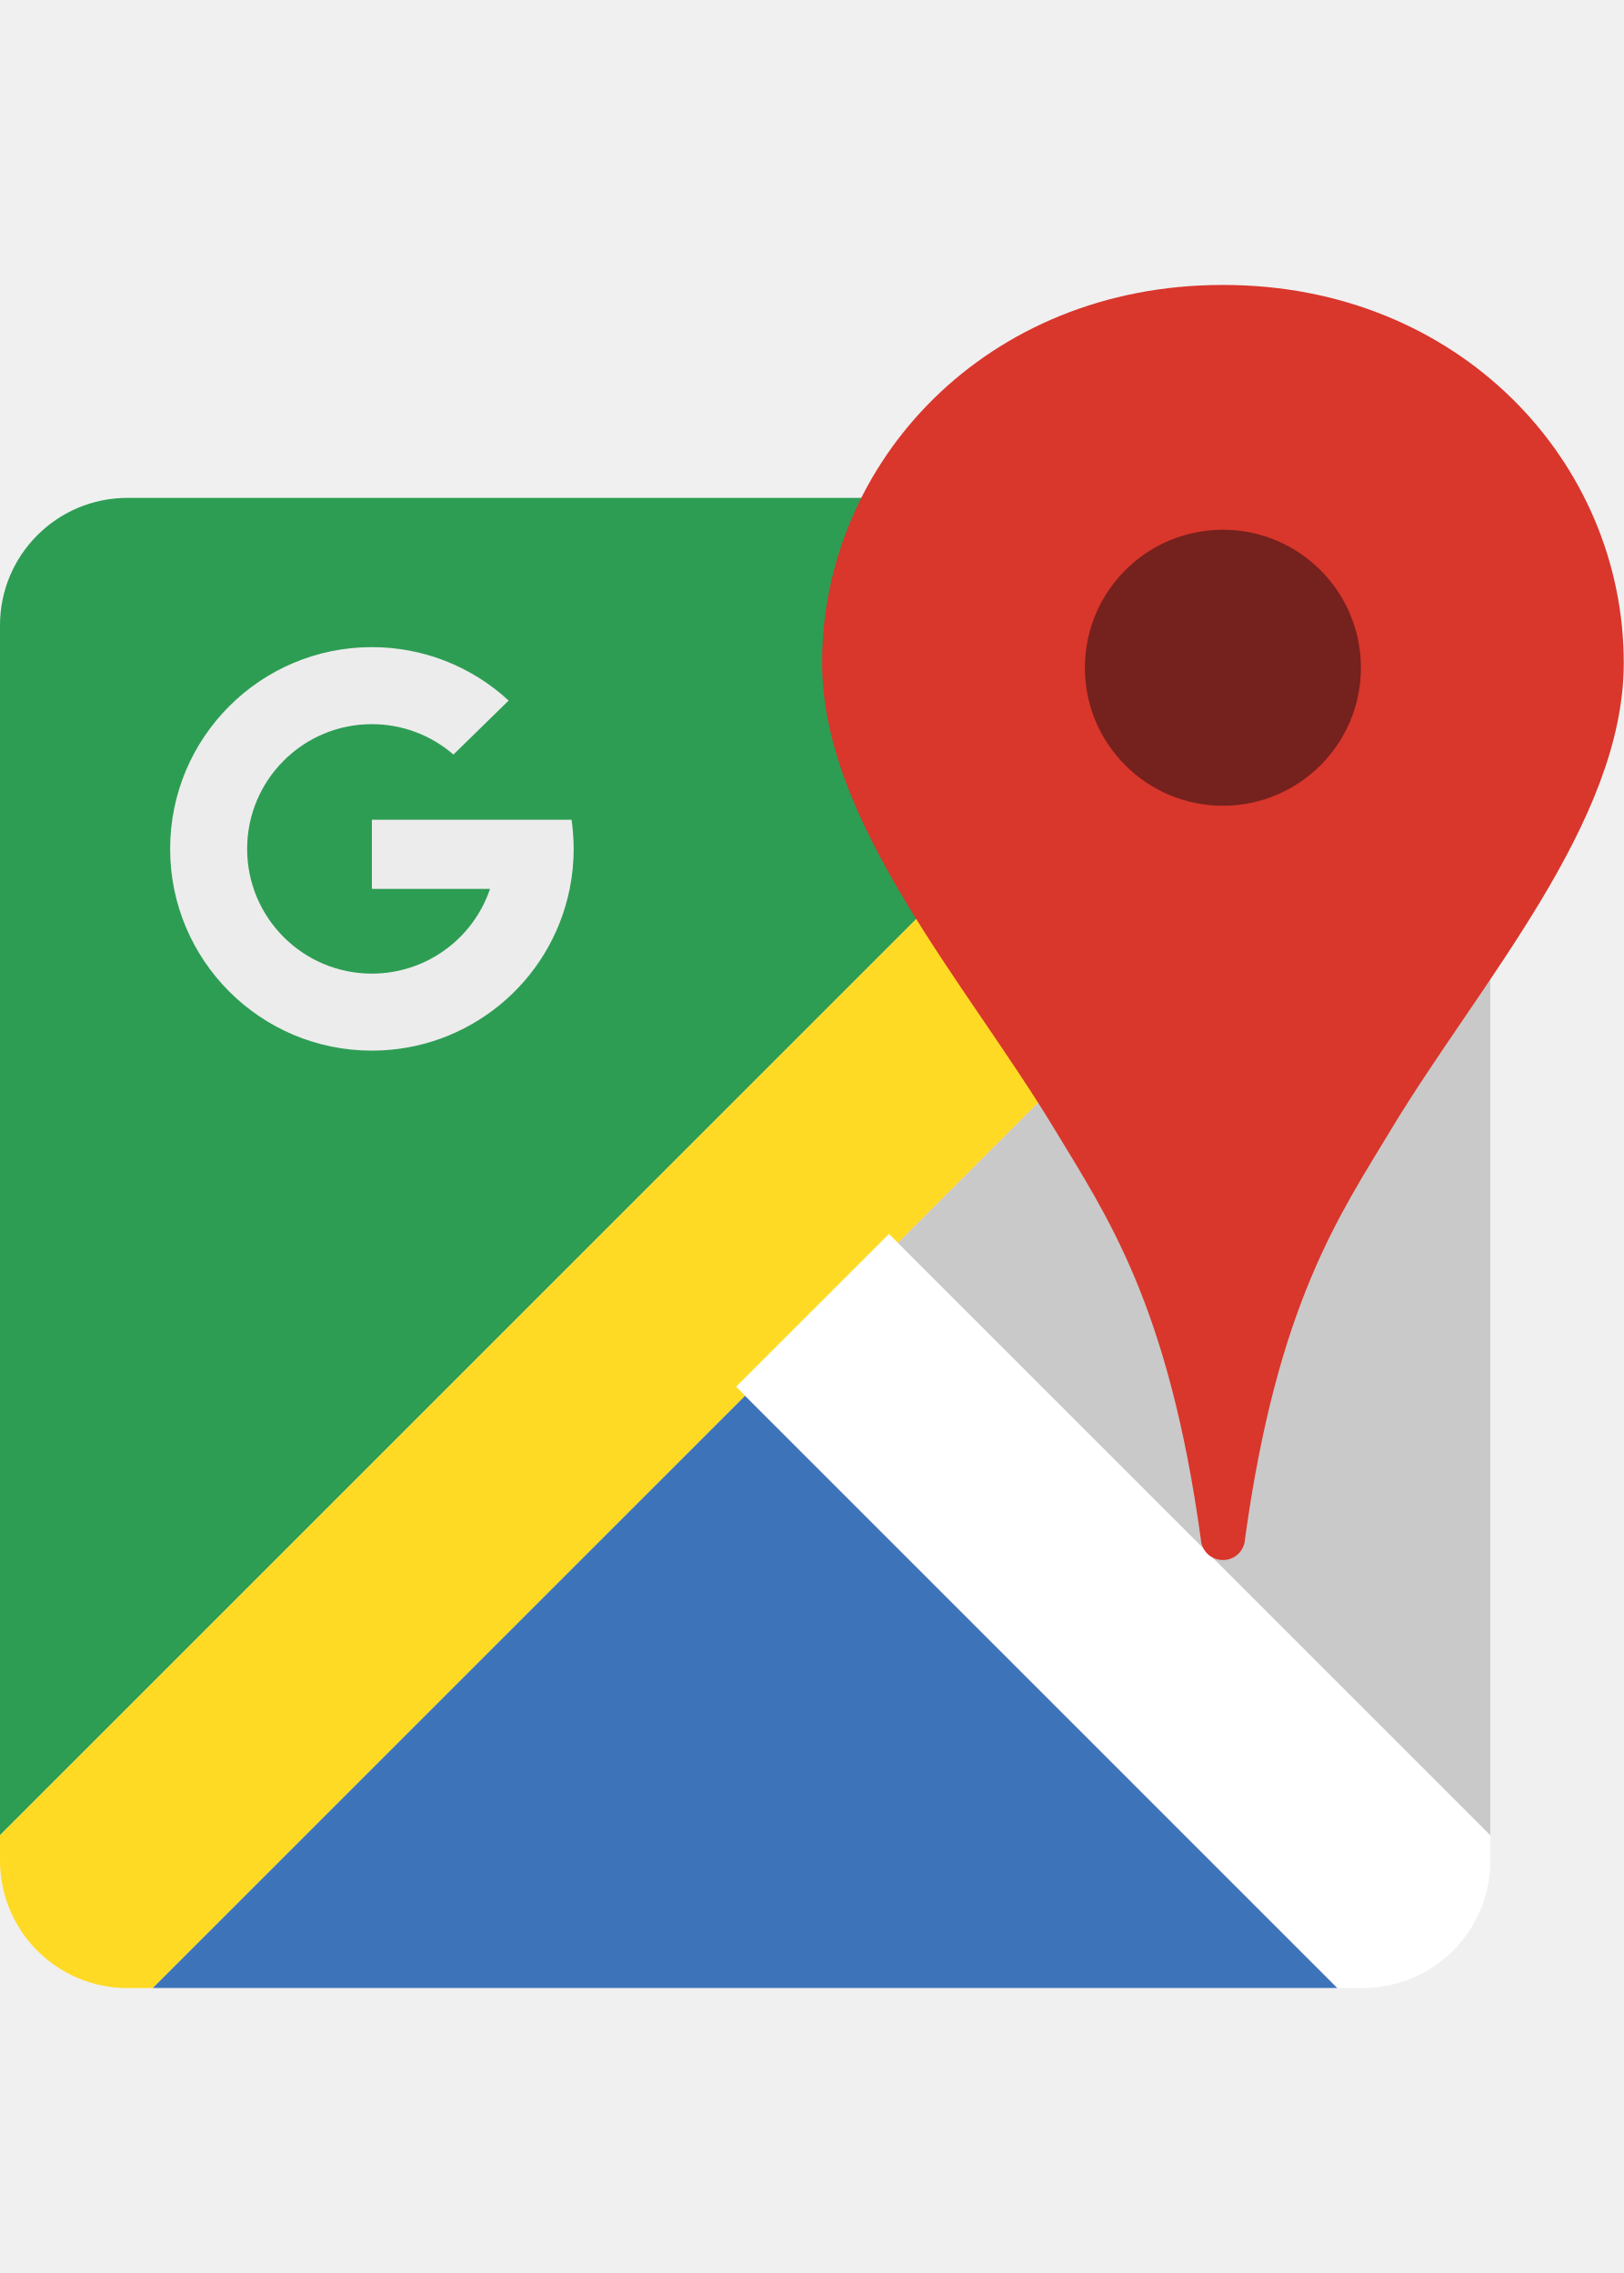
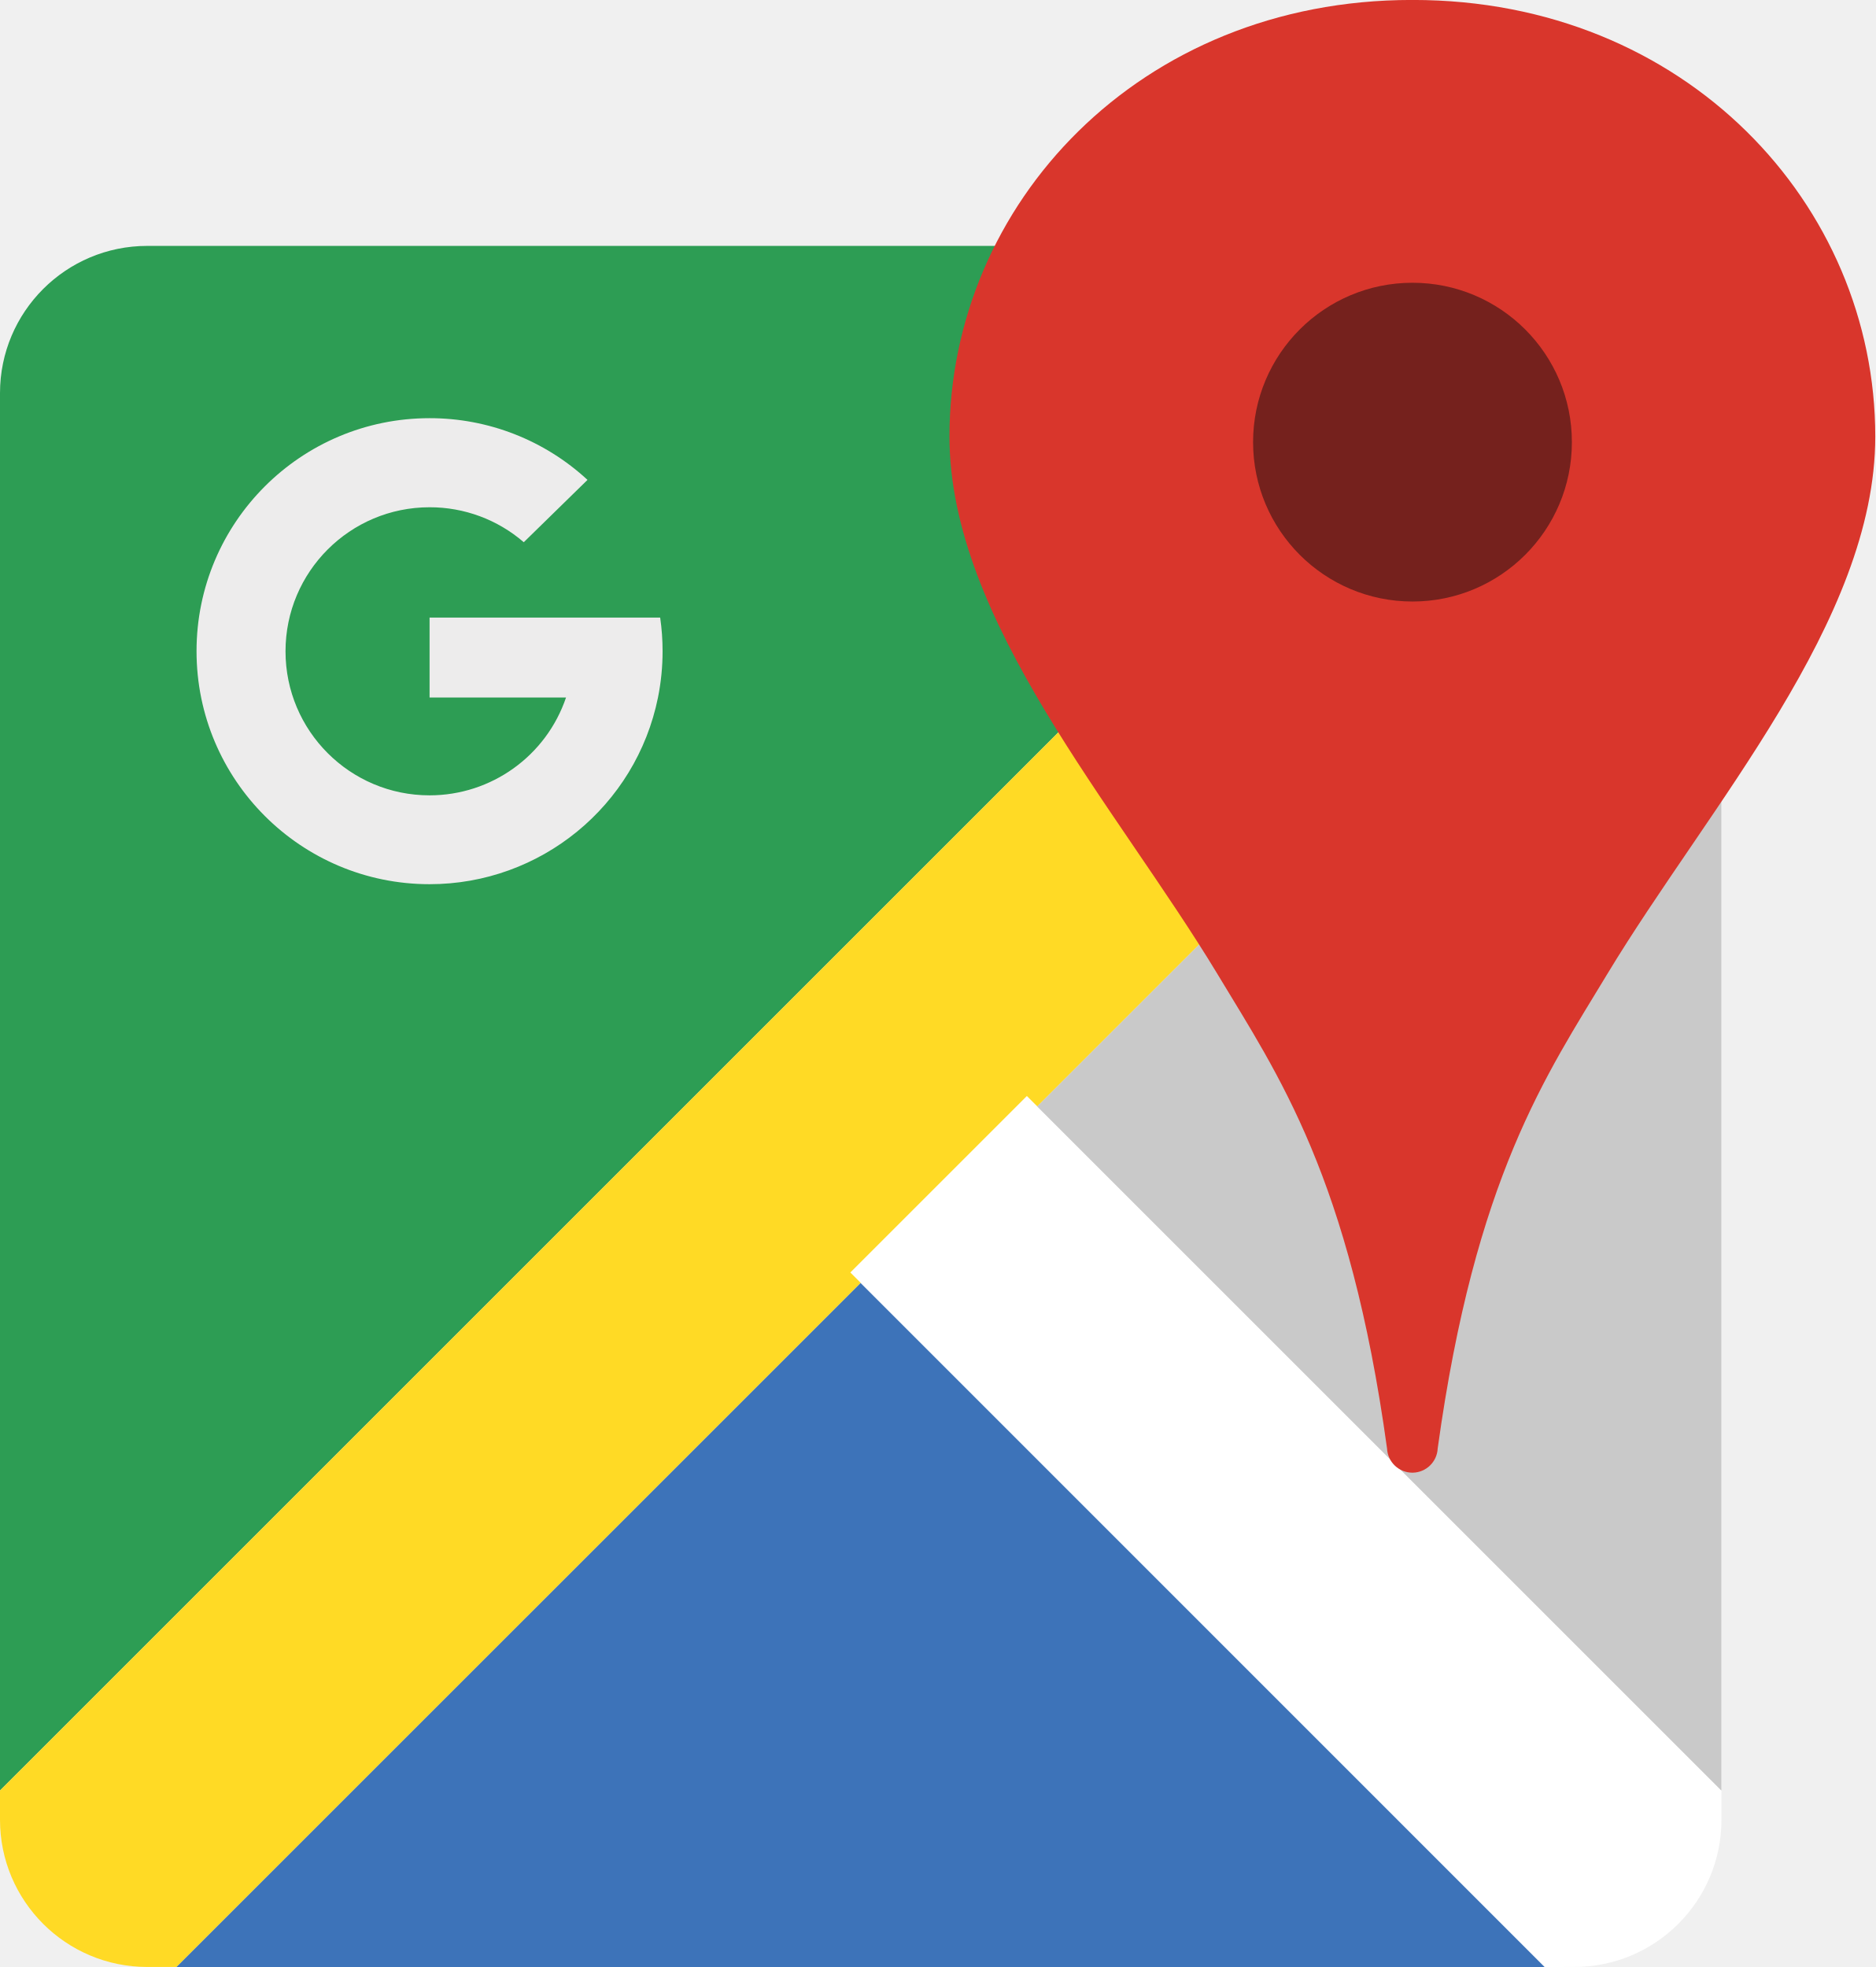
- <svg xmlns="http://www.w3.org/2000/svg" width="80" height="112" viewBox="0 0 106.533 111.75">
-   <g transform="translate(-716 -3380)">
-     <g transform="translate(716 3380)">
-       <path d="M-752.274,9.907V-69.485a8.363,8.363,0,0,1,8.36-8.36h79.389Z" transform="translate(752.274 91.816)" fill="#2d9d54" fill-rule="evenodd" />
-       <path d="M-752.274,11.573V9.907L-675.565-66.8l11.041-11.041h1.666a8.365,8.365,0,0,1,8.363,8.36v1.668l-21.171,21.171-66.581,66.579h-1.666A8.363,8.363,0,0,1-752.274,11.573Z" transform="translate(752.274 91.816)" fill="#ffda25" fill-rule="evenodd" />
-       <path d="M-706.294,231.205l38.863-38.861,38.861,38.861Z" transform="translate(716.32 -119.456)" fill="#3d73b9" fill-rule="evenodd" />
-       <path d="M-491.348,193.117-530.8,153.661l10.029-10.026,39.456,39.456v1.666a8.365,8.365,0,0,1-8.363,8.36Z" transform="translate(579.098 -81.368)" fill="#fff" fill-rule="evenodd" />
-       <path d="M-443.231,45.868-482.094,7.005l38.863-38.861Z" transform="translate(541.009 55.855)" fill="#c9c9c9" fill-rule="evenodd" />
-       <path d="M-674.744-21.608h-13.1v4.541h7.751a8.185,8.185,0,0,1-7.751,5.557,8.184,8.184,0,0,1-8.184-8.184,8.184,8.184,0,0,1,8.184-8.184,8.15,8.15,0,0,1,5.351,1.994l3.621-3.542a13.189,13.189,0,0,0-8.972-3.507A13.238,13.238,0,0,0-701.08-19.694,13.238,13.238,0,0,0-687.842-6.456a13.242,13.242,0,0,0,12.976-10.611,13.294,13.294,0,0,0,.261-2.627A13.313,13.313,0,0,0-674.744-21.608Z" transform="translate(712.243 56.697)" fill="#edecec" />
-       <g transform="translate(53.936 0)">
-         <path d="M-478.612-58.25h-.042a1.442,1.442,0,0,1-1.427-1.374c-2.126-15.419-6.17-21.213-9.632-26.952-5.75-9.525-15.217-20.07-15.217-30.539,0-13.186,10.789-24.8,26.257-24.8h.08c15.469,0,26.26,11.614,26.26,24.8,0,10.469-9.47,21.014-15.219,30.539-3.462,5.739-7.506,11.533-9.632,26.952A1.442,1.442,0,0,1-478.612-58.25Z" transform="translate(504.931 141.915)" fill="#d9362c" fill-rule="evenodd" />
-         <ellipse cx="9.054" cy="9.054" rx="9.054" ry="9.054" transform="translate(17.244 16.063)" fill="#75211d" />
+ <svg xmlns="http://www.w3.org/2000/svg" width="48.286" height="50.65" viewBox="0 0 48.286 50.65">
+   <g transform="translate(0)">
+     <g transform="translate(0 0)">
+       <path d="M-752.274-38.072V-74.056a3.791,3.791,0,0,1,3.789-3.789H-712.5Z" transform="translate(752.274 84.177)" fill="#2d9d54" fill-rule="evenodd" />
+       <path d="M-752.274-37.317v-.755L-712.5-77.845h.755a3.791,3.791,0,0,1,3.79,3.789v.756l-39.773,39.772h-.755A3.791,3.791,0,0,1-752.274-37.317Z" transform="translate(752.274 84.177)" fill="#ffda25" fill-rule="evenodd" />
+       <path d="M-706.294,209.958l17.615-17.613,17.613,17.613Z" transform="translate(710.838 -159.308)" fill="#3d73b9" fill-rule="evenodd" />
+       <path d="M-512.921,166.063-530.8,148.179l4.545-4.544,17.883,17.883v.755a3.791,3.791,0,0,1-3.79,3.789Z" transform="translate(552.693 -115.413)" fill="#fff" fill-rule="evenodd" />
+       <path d="M-464.479,3.373l-17.614-17.614,17.614-17.613Z" transform="translate(508.797 42.733)" fill="#c9c9c9" fill-rule="evenodd" />
+       <path d="M-689.143-27.8h-5.937v2.058h3.513a3.71,3.71,0,0,1-3.513,2.519,3.709,3.709,0,0,1-3.709-3.709,3.709,3.709,0,0,1,3.709-3.709,3.694,3.694,0,0,1,2.425.9l1.641-1.605a5.978,5.978,0,0,0-4.066-1.589,6,6,0,0,0-6,6,6,6,0,0,0,6,6,6,6,0,0,0,5.881-4.809,6.03,6.03,0,0,0,.118-1.191A6.034,6.034,0,0,0-689.143-27.8Z" transform="translate(706.14 43.703)" fill="#edecec" />
+       <g transform="translate(24.446 0)">
+         <path d="M-493-103.994h-.019a.654.654,0,0,1-.647-.623c-.964-6.989-2.8-9.615-4.366-12.216-2.606-4.317-6.9-9.1-6.9-13.842,0-5.977,4.89-11.241,11.9-11.241h.036c7.011,0,11.9,5.264,11.9,11.241,0,4.745-4.292,9.525-6.9,13.842-1.569,2.6-3.4,5.227-4.366,12.216A.654.654,0,0,1-493-103.994Z" transform="translate(504.931 141.915)" fill="#d9362c" fill-rule="evenodd" />
+         <ellipse cx="4.104" cy="4.104" rx="4.104" ry="4.104" transform="translate(7.816 7.281)" fill="#75211d" />
      </g>
    </g>
  </g>
</svg>
